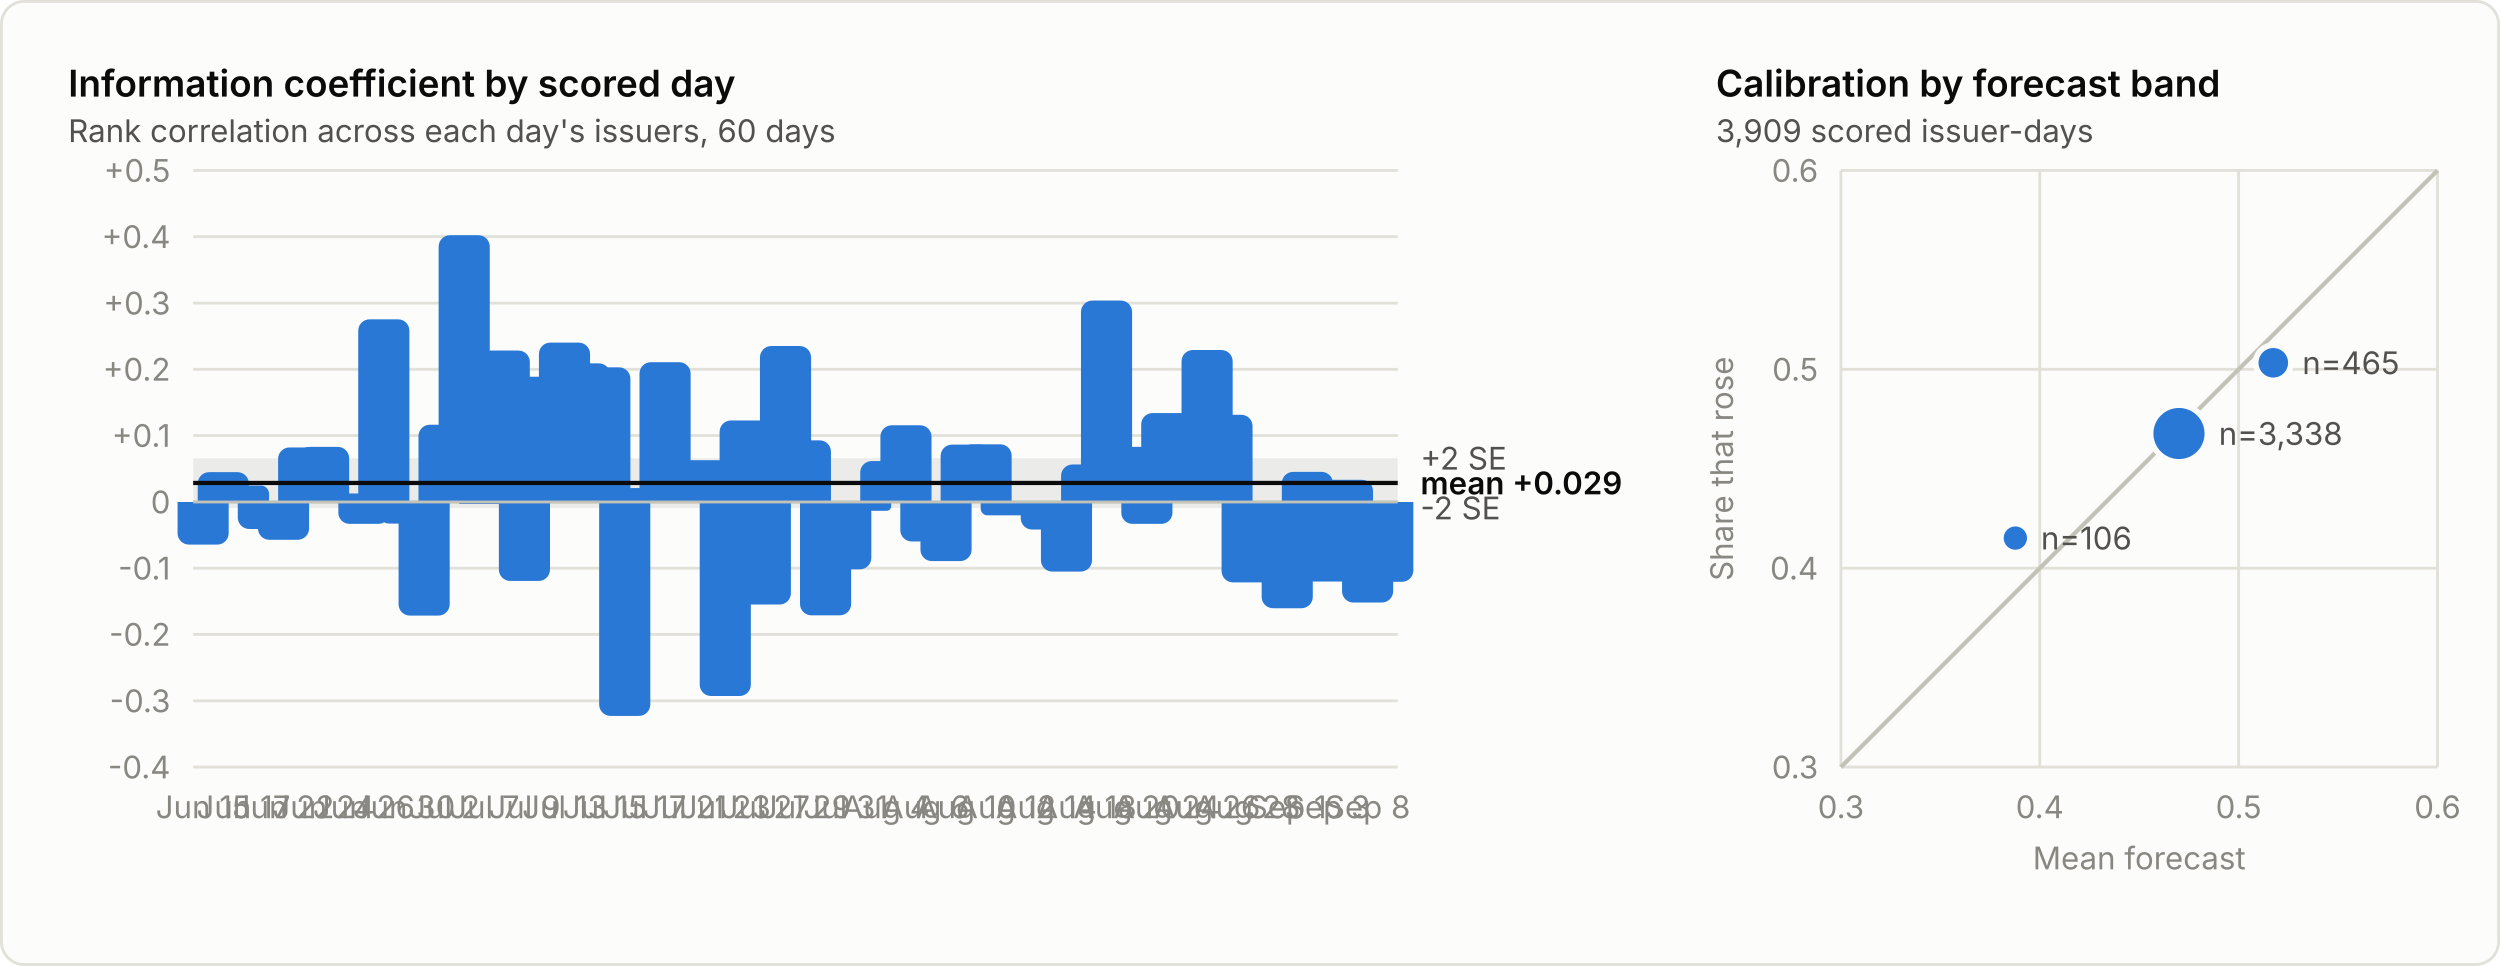
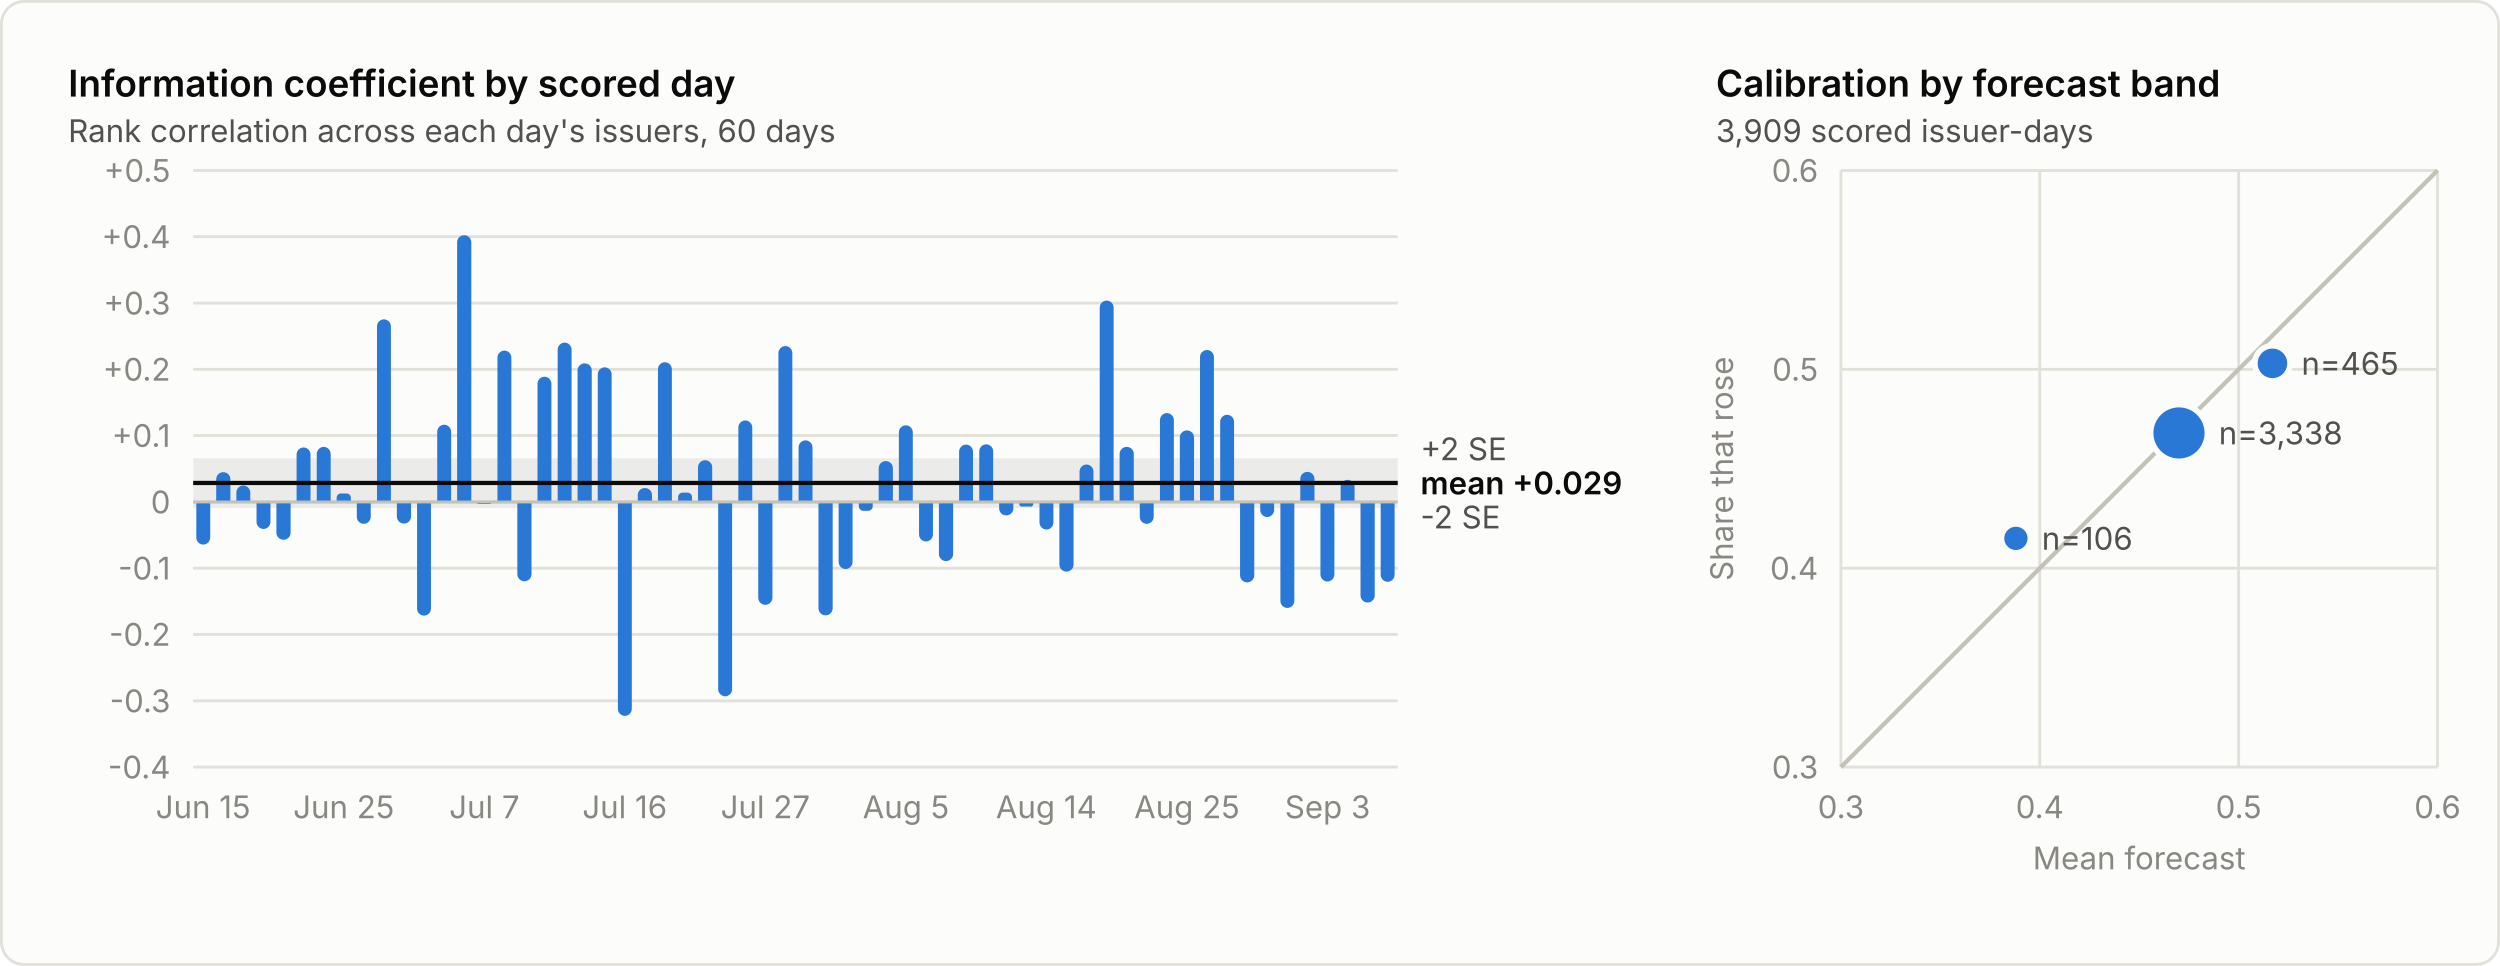
<svg xmlns="http://www.w3.org/2000/svg" width="880" height="340" viewBox="0 0 880 340" font-family="system-ui, -apple-system, &quot;Segoe UI&quot;, sans-serif" role="img">
  <rect x="0.5" y="0.5" width="879" height="339" rx="8" fill="#fcfcfb" stroke="#e1e0d9" />
  <text x="24" y="34" font-size="13" fill="#0b0b0b" text-anchor="start" font-weight="600">Information coefficient by scored day</text>
  <text x="24" y="50" font-size="11" fill="#52514e" text-anchor="start" font-weight="normal">Rank correlation across each day's issuers, 60 days</text>
  <line x1="68" y1="270" x2="492" y2="270" stroke="#e1e0d9" stroke-width="1" />
  <text x="60" y="274" font-size="11" fill="#898781" text-anchor="end" font-weight="normal">-0.4</text>
  <line x1="68" y1="246.7" x2="492" y2="246.7" stroke="#e1e0d9" stroke-width="1" />
  <text x="60" y="250.7" font-size="11" fill="#898781" text-anchor="end" font-weight="normal">-0.3</text>
  <line x1="68" y1="223.3" x2="492" y2="223.3" stroke="#e1e0d9" stroke-width="1" />
  <text x="60" y="227.3" font-size="11" fill="#898781" text-anchor="end" font-weight="normal">-0.2</text>
  <line x1="68" y1="200" x2="492" y2="200" stroke="#e1e0d9" stroke-width="1" />
  <text x="60" y="204" font-size="11" fill="#898781" text-anchor="end" font-weight="normal">-0.1</text>
  <line x1="68" y1="176.7" x2="492" y2="176.7" stroke="#e1e0d9" stroke-width="1" />
  <text x="60" y="180.7" font-size="11" fill="#898781" text-anchor="end" font-weight="normal">0</text>
  <line x1="68" y1="153.3" x2="492" y2="153.3" stroke="#e1e0d9" stroke-width="1" />
  <text x="60" y="157.3" font-size="11" fill="#898781" text-anchor="end" font-weight="normal">+0.1</text>
  <line x1="68" y1="130" x2="492" y2="130" stroke="#e1e0d9" stroke-width="1" />
  <text x="60" y="134" font-size="11" fill="#898781" text-anchor="end" font-weight="normal">+0.2</text>
  <line x1="68" y1="106.7" x2="492" y2="106.7" stroke="#e1e0d9" stroke-width="1" />
  <text x="60" y="110.7" font-size="11" fill="#898781" text-anchor="end" font-weight="normal">+0.3</text>
  <line x1="68" y1="83.3" x2="492" y2="83.3" stroke="#e1e0d9" stroke-width="1" />
  <text x="60" y="87.3" font-size="11" fill="#898781" text-anchor="end" font-weight="normal">+0.4</text>
  <line x1="68" y1="60" x2="492" y2="60" stroke="#e1e0d9" stroke-width="1" />
  <text x="60" y="64" font-size="11" fill="#898781" text-anchor="end" font-weight="normal">+0.5</text>
  <rect x="68" y="161.3" width="424" height="17.5" fill="#52514e" fill-opacity="0.1" />
  <g>
-     <path d="M62.5,176.7 V187.7 A4,4 0 0 0 66.5,191.7 H76.5 A4,4 0 0 0 80.5,187.7 V176.7 Z" fill="#2a78d6" />
+     <path d="M69.1,176.7 V189.3 A2.5,2.5 0 0 0 71.5,191.7 H71.5 A2.5,2.5 0 0 0 74,189.3 V176.7 Z" fill="#2a78d6" />
  </g>
  <text x="71.5" y="288" font-size="11" fill="#898781" text-anchor="middle" font-weight="normal">Jun 15</text>
  <g>
-     <path d="M69.6,176.7 V170.2 A4,4 0 0 1 73.6,166.2 H83.6 A4,4 0 0 1 87.6,170.2 V176.7 Z" fill="#2a78d6" />
-   </g>
-   <g>
-     <path d="M76.7,176.7 V173.8 A2.9,2.9 0 0 1 79.6,170.9 H91.8 A2.9,2.9 0 0 1 94.7,173.8 V176.7 Z" fill="#2a78d6" />
-   </g>
-   <text x="85.7" y="288" font-size="11" fill="#898781" text-anchor="middle" font-weight="normal">Jun 17</text>
-   <g>
-     <path d="M83.7,176.7 V182.2 A4,4 0 0 0 87.7,186.2 H97.7 A4,4 0 0 0 101.7,182.2 V176.7 Z" fill="#2a78d6" />
-   </g>
-   <g>
-     <path d="M90.8,176.7 V186 A4,4 0 0 0 94.8,190 H104.8 A4,4 0 0 0 108.8,186 V176.7 Z" fill="#2a78d6" />
-   </g>
-   <text x="99.8" y="288" font-size="11" fill="#898781" text-anchor="middle" font-weight="normal">Jun 22</text>
-   <g>
-     <path d="M97.9,176.7 V161.5 A4,4 0 0 1 101.9,157.5 H111.9 A4,4 0 0 1 115.9,161.5 V176.7 Z" fill="#2a78d6" />
-   </g>
-   <g>
-     <path d="M104.9,176.7 V161.3 A4,4 0 0 1 108.9,157.3 H118.9 A4,4 0 0 1 122.9,161.3 V176.7 Z" fill="#2a78d6" />
-   </g>
-   <text x="113.9" y="288" font-size="11" fill="#898781" text-anchor="middle" font-weight="normal">Jun 24</text>
-   <g>
-     <path d="M112,176.7 V175.2 A1.5,1.5 0 0 1 113.5,173.7 H128.5 A1.5,1.5 0 0 1 130,175.2 V176.7 Z" fill="#2a78d6" />
-   </g>
-   <g>
-     <path d="M119.1,176.7 V180.5 A3.9,3.9 0 0 0 122.9,184.4 H133.2 A3.9,3.9 0 0 0 137.1,180.5 V176.7 Z" fill="#2a78d6" />
-   </g>
-   <text x="128.1" y="288" font-size="11" fill="#898781" text-anchor="middle" font-weight="normal">Jun 26</text>
-   <g>
-     <path d="M126.1,176.7 V116.4 A4,4 0 0 1 130.1,112.4 H140.1 A4,4 0 0 1 144.1,116.4 V176.7 Z" fill="#2a78d6" />
-   </g>
-   <g>
-     <path d="M133.2,176.7 V180.5 A3.8,3.8 0 0 0 137,184.3 H147.4 A3.8,3.8 0 0 0 151.2,180.5 V176.7 Z" fill="#2a78d6" />
-   </g>
-   <text x="142.2" y="288" font-size="11" fill="#898781" text-anchor="middle" font-weight="normal">Jun 30</text>
-   <g>
-     <path d="M140.3,176.7 V212.7 A4,4 0 0 0 144.3,216.7 H154.3 A4,4 0 0 0 158.3,212.7 V176.7 Z" fill="#2a78d6" />
-   </g>
-   <g>
-     <path d="M147.3,176.7 V153.5 A4,4 0 0 1 151.3,149.5 H161.3 A4,4 0 0 1 165.3,153.5 V176.7 Z" fill="#2a78d6" />
-   </g>
-   <text x="156.3" y="288" font-size="11" fill="#898781" text-anchor="middle" font-weight="normal">Jul 2</text>
-   <g>
-     <path d="M154.4,176.7 V86.8 A4,4 0 0 1 158.4,82.8 H168.4 A4,4 0 0 1 172.4,86.8 V176.7 Z" fill="#2a78d6" />
-   </g>
-   <g>
-     <path d="M161.5,176.7 V177 A0.4,0.4 0 0 0 161.8,177.4 H179.1 A0.4,0.4 0 0 0 179.5,177 V176.7 Z" fill="#2a78d6" />
+     <path d="M76.1,176.7 V168.7 A2.5,2.5 0 0 1 78.6,166.2 H78.6 A2.5,2.5 0 0 1 81.1,168.7 V176.7 Z" fill="#2a78d6" />
+   </g>
+   <g>
+     <path d="M83.2,176.7 V173.3 A2.5,2.5 0 0 1 85.7,170.9 H85.7 A2.5,2.5 0 0 1 88.1,173.3 V176.7 Z" fill="#2a78d6" />
+   </g>
+   <g>
+     <path d="M90.3,176.7 V183.8 A2.5,2.5 0 0 0 92.7,186.2 H92.7 A2.5,2.5 0 0 0 95.2,183.8 V176.7 Z" fill="#2a78d6" />
+   </g>
+   <g>
+     <path d="M97.3,176.7 V187.6 A2.5,2.5 0 0 0 99.8,190 H99.8 A2.5,2.5 0 0 0 102.3,187.6 V176.7 Z" fill="#2a78d6" />
+   </g>
+   <g>
+     <path d="M104.4,176.7 V160 A2.5,2.5 0 0 1 106.9,157.5 H106.9 A2.5,2.5 0 0 1 109.3,160 V176.7 Z" fill="#2a78d6" />
+   </g>
+   <g>
+     <path d="M111.5,176.7 V159.8 A2.5,2.5 0 0 1 113.9,157.3 H113.9 A2.5,2.5 0 0 1 116.4,159.8 V176.7 Z" fill="#2a78d6" />
+   </g>
+   <g>
+     <path d="M118.5,176.7 V175.2 A1.5,1.5 0 0 1 120,173.7 H122 A1.5,1.5 0 0 1 123.5,175.2 V176.7 Z" fill="#2a78d6" />
+   </g>
+   <text x="121" y="288" font-size="11" fill="#898781" text-anchor="middle" font-weight="normal">Jun 25</text>
+   <g>
+     <path d="M125.6,176.7 V181.9 A2.5,2.5 0 0 0 128.1,184.4 H128.1 A2.5,2.5 0 0 0 130.5,181.9 V176.7 Z" fill="#2a78d6" />
+   </g>
+   <g>
+     <path d="M132.7,176.7 V114.9 A2.5,2.5 0 0 1 135.1,112.4 H135.1 A2.5,2.5 0 0 1 137.6,114.9 V176.7 Z" fill="#2a78d6" />
+   </g>
+   <g>
+     <path d="M139.7,176.7 V181.8 A2.5,2.5 0 0 0 142.2,184.3 H142.2 A2.5,2.5 0 0 0 144.7,181.8 V176.7 Z" fill="#2a78d6" />
+   </g>
+   <g>
+     <path d="M146.8,176.7 V214.2 A2.5,2.5 0 0 0 149.3,216.7 H149.3 A2.5,2.5 0 0 0 151.7,214.2 V176.7 Z" fill="#2a78d6" />
+   </g>
+   <g>
+     <path d="M153.9,176.7 V152 A2.5,2.5 0 0 1 156.3,149.5 H156.3 A2.5,2.5 0 0 1 158.8,152 V176.7 Z" fill="#2a78d6" />
+   </g>
+   <g>
+     <path d="M160.9,176.7 V85.2 A2.5,2.5 0 0 1 163.4,82.8 H163.4 A2.5,2.5 0 0 1 165.9,85.2 V176.7 Z" fill="#2a78d6" />
+   </g>
+   <g>
+     <path d="M168,176.7 V177 A0.4,0.4 0 0 0 168.3,177.4 H172.6 A0.4,0.4 0 0 0 172.9,177 V176.7 Z" fill="#2a78d6" />
  </g>
  <text x="170.5" y="288" font-size="11" fill="#898781" text-anchor="middle" font-weight="normal">Jul 7</text>
  <g>
-     <path d="M168.5,176.7 V127.4 A4,4 0 0 1 172.5,123.4 H182.5 A4,4 0 0 1 186.5,127.4 V176.7 Z" fill="#2a78d6" />
-   </g>
-   <g>
-     <path d="M175.6,176.7 V200.5 A4,4 0 0 0 179.6,204.5 H189.6 A4,4 0 0 0 193.6,200.5 V176.7 Z" fill="#2a78d6" />
-   </g>
-   <text x="184.6" y="288" font-size="11" fill="#898781" text-anchor="middle" font-weight="normal">Jul 9</text>
-   <g>
-     <path d="M182.7,176.7 V136.6 A4,4 0 0 1 186.7,132.6 H196.7 A4,4 0 0 1 200.7,136.6 V176.7 Z" fill="#2a78d6" />
-   </g>
-   <g>
-     <path d="M189.7,176.7 V124.6 A4,4 0 0 1 193.7,120.6 H203.7 A4,4 0 0 1 207.7,124.6 V176.7 Z" fill="#2a78d6" />
-   </g>
-   <text x="198.7" y="288" font-size="11" fill="#898781" text-anchor="middle" font-weight="normal">Jul 13</text>
-   <g>
-     <path d="M196.8,176.7 V131.9 A4,4 0 0 1 200.8,127.9 H210.8 A4,4 0 0 1 214.8,131.9 V176.7 Z" fill="#2a78d6" />
-   </g>
-   <g>
-     <path d="M203.9,176.7 V133.3 A4,4 0 0 1 207.9,129.3 H217.9 A4,4 0 0 1 221.9,133.3 V176.7 Z" fill="#2a78d6" />
-   </g>
-   <text x="212.9" y="288" font-size="11" fill="#898781" text-anchor="middle" font-weight="normal">Jul 15</text>
-   <g>
-     <path d="M210.9,176.7 V248 A4,4 0 0 0 214.9,252 H224.9 A4,4 0 0 0 228.9,248 V176.7 Z" fill="#2a78d6" />
-   </g>
-   <g>
-     <path d="M218,176.7 V174.2 A2.4,2.4 0 0 1 220.4,171.8 H233.6 A2.4,2.4 0 0 1 236,174.2 V176.7 Z" fill="#2a78d6" />
-   </g>
-   <text x="227" y="288" font-size="11" fill="#898781" text-anchor="middle" font-weight="normal">Jul 17</text>
-   <g>
-     <path d="M225.1,176.7 V131.5 A4,4 0 0 1 229.1,127.5 H239.1 A4,4 0 0 1 243.1,131.5 V176.7 Z" fill="#2a78d6" />
-   </g>
-   <g>
-     <path d="M232.1,176.7 V175.1 A1.6,1.6 0 0 1 233.7,173.4 H248.5 A1.6,1.6 0 0 1 250.1,175.1 V176.7 Z" fill="#2a78d6" />
-   </g>
-   <text x="241.1" y="288" font-size="11" fill="#898781" text-anchor="middle" font-weight="normal">Jul 21</text>
-   <g>
-     <path d="M239.2,176.7 V166 A4,4 0 0 1 243.2,162 H253.2 A4,4 0 0 1 257.2,166 V176.7 Z" fill="#2a78d6" />
-   </g>
-   <g>
-     <path d="M246.3,176.7 V241 A4,4 0 0 0 250.3,245 H260.3 A4,4 0 0 0 264.3,241 V176.7 Z" fill="#2a78d6" />
-   </g>
-   <text x="255.3" y="288" font-size="11" fill="#898781" text-anchor="middle" font-weight="normal">Jul 23</text>
-   <g>
-     <path d="M253.3,176.7 V152 A4,4 0 0 1 257.3,148 H267.3 A4,4 0 0 1 271.3,152 V176.7 Z" fill="#2a78d6" />
-   </g>
-   <g>
-     <path d="M260.4,176.7 V208.8 A4,4 0 0 0 264.4,212.8 H274.4 A4,4 0 0 0 278.4,208.8 V176.7 Z" fill="#2a78d6" />
+     <path d="M175.1,176.7 V125.9 A2.5,2.5 0 0 1 177.5,123.4 H177.5 A2.5,2.5 0 0 1 180,125.9 V176.7 Z" fill="#2a78d6" />
+   </g>
+   <g>
+     <path d="M182.1,176.7 V202.1 A2.5,2.5 0 0 0 184.6,204.6 H184.6 A2.5,2.5 0 0 0 187.1,202.1 V176.7 Z" fill="#2a78d6" />
+   </g>
+   <g>
+     <path d="M189.2,176.7 V135.1 A2.5,2.5 0 0 1 191.7,132.6 H191.7 A2.5,2.5 0 0 1 194.1,135.1 V176.7 Z" fill="#2a78d6" />
+   </g>
+   <g>
+     <path d="M196.3,176.7 V123.1 A2.5,2.5 0 0 1 198.7,120.6 H198.7 A2.5,2.5 0 0 1 201.2,123.1 V176.7 Z" fill="#2a78d6" />
+   </g>
+   <g>
+     <path d="M203.3,176.7 V130.4 A2.5,2.5 0 0 1 205.8,127.9 H205.8 A2.5,2.5 0 0 1 208.3,130.4 V176.7 Z" fill="#2a78d6" />
+   </g>
+   <g>
+     <path d="M210.4,176.7 V131.8 A2.5,2.5 0 0 1 212.9,129.3 H212.9 A2.5,2.5 0 0 1 215.3,131.8 V176.7 Z" fill="#2a78d6" />
+   </g>
+   <g>
+     <path d="M217.5,176.7 V249.6 A2.5,2.5 0 0 0 219.9,252 H219.9 A2.5,2.5 0 0 0 222.4,249.6 V176.7 Z" fill="#2a78d6" />
+   </g>
+   <text x="219.9" y="288" font-size="11" fill="#898781" text-anchor="middle" font-weight="normal">Jul 16</text>
+   <g>
+     <path d="M224.5,176.7 V174.2 A2.4,2.4 0 0 1 227,171.8 H227 A2.4,2.4 0 0 1 229.5,174.2 V176.7 Z" fill="#2a78d6" />
+   </g>
+   <g>
+     <path d="M231.6,176.7 V130 A2.5,2.5 0 0 1 234.1,127.5 H234.1 A2.5,2.5 0 0 1 236.5,130 V176.7 Z" fill="#2a78d6" />
+   </g>
+   <g>
+     <path d="M238.7,176.7 V175.1 A1.6,1.6 0 0 1 240.3,173.4 H242 A1.6,1.6 0 0 1 243.6,175.1 V176.7 Z" fill="#2a78d6" />
+   </g>
+   <g>
+     <path d="M245.7,176.7 V164.5 A2.5,2.5 0 0 1 248.2,162 H248.2 A2.5,2.5 0 0 1 250.7,164.5 V176.7 Z" fill="#2a78d6" />
+   </g>
+   <g>
+     <path d="M252.8,176.7 V242.6 A2.5,2.5 0 0 0 255.3,245.1 H255.3 A2.5,2.5 0 0 0 257.7,242.6 V176.7 Z" fill="#2a78d6" />
+   </g>
+   <g>
+     <path d="M259.9,176.7 V150.5 A2.5,2.5 0 0 1 262.3,148 H262.3 A2.5,2.5 0 0 1 264.8,150.5 V176.7 Z" fill="#2a78d6" />
+   </g>
+   <g>
+     <path d="M266.9,176.7 V210.4 A2.5,2.5 0 0 0 269.4,212.9 H269.4 A2.5,2.5 0 0 0 271.9,210.4 V176.7 Z" fill="#2a78d6" />
  </g>
  <text x="269.4" y="288" font-size="11" fill="#898781" text-anchor="middle" font-weight="normal">Jul 27</text>
  <g>
-     <path d="M267.5,176.7 V125.8 A4,4 0 0 1 271.5,121.8 H281.5 A4,4 0 0 1 285.5,125.8 V176.7 Z" fill="#2a78d6" />
-   </g>
-   <g>
-     <path d="M274.5,176.7 V159 A4,4 0 0 1 278.5,155 H288.5 A4,4 0 0 1 292.5,159 V176.7 Z" fill="#2a78d6" />
-   </g>
-   <text x="283.5" y="288" font-size="11" fill="#898781" text-anchor="middle" font-weight="normal">Jul 29</text>
-   <g>
-     <path d="M281.6,176.7 V212.6 A4,4 0 0 0 285.6,216.6 H295.6 A4,4 0 0 0 299.6,212.6 V176.7 Z" fill="#2a78d6" />
-   </g>
-   <g>
-     <path d="M288.7,176.7 V196.4 A4,4 0 0 0 292.7,200.4 H302.7 A4,4 0 0 0 306.7,196.4 V176.7 Z" fill="#2a78d6" />
-   </g>
-   <text x="297.7" y="288" font-size="11" fill="#898781" text-anchor="middle" font-weight="normal">Jul 31</text>
-   <g>
-     <path d="M295.7,176.7 V178.2 A1.6,1.6 0 0 0 297.3,179.8 H312.2 A1.6,1.6 0 0 0 313.7,178.2 V176.7 Z" fill="#2a78d6" />
-   </g>
-   <g>
-     <path d="M302.8,176.7 V166.3 A4,4 0 0 1 306.8,162.3 H316.8 A4,4 0 0 1 320.8,166.3 V176.7 Z" fill="#2a78d6" />
-   </g>
-   <text x="311.8" y="288" font-size="11" fill="#898781" text-anchor="middle" font-weight="normal">Aug 4</text>
-   <g>
-     <path d="M309.9,176.7 V153.7 A4,4 0 0 1 313.9,149.7 H323.9 A4,4 0 0 1 327.9,153.7 V176.7 Z" fill="#2a78d6" />
-   </g>
-   <g>
-     <path d="M316.9,176.7 V186.6 A4,4 0 0 0 320.9,190.6 H330.9 A4,4 0 0 0 334.9,186.6 V176.7 Z" fill="#2a78d6" />
-   </g>
-   <text x="325.9" y="288" font-size="11" fill="#898781" text-anchor="middle" font-weight="normal">Aug 6</text>
-   <g>
-     <path d="M324,176.7 V193.5 A4,4 0 0 0 328,197.5 H338 A4,4 0 0 0 342,193.5 V176.7 Z" fill="#2a78d6" />
-   </g>
-   <g>
-     <path d="M331.1,176.7 V160.5 A4,4 0 0 1 335.1,156.5 H345.1 A4,4 0 0 1 349.1,160.5 V176.7 Z" fill="#2a78d6" />
-   </g>
-   <text x="340.1" y="288" font-size="11" fill="#898781" text-anchor="middle" font-weight="normal">Aug 10</text>
-   <g>
-     <path d="M338.1,176.7 V160.4 A4,4 0 0 1 342.1,156.4 H352.1 A4,4 0 0 1 356.1,160.4 V176.7 Z" fill="#2a78d6" />
-   </g>
-   <g>
-     <path d="M345.2,176.7 V179 A2.4,2.4 0 0 0 347.6,181.4 H360.8 A2.4,2.4 0 0 0 363.2,179 V176.7 Z" fill="#2a78d6" />
-   </g>
-   <text x="354.2" y="288" font-size="11" fill="#898781" text-anchor="middle" font-weight="normal">Aug 12</text>
-   <g>
-     <path d="M352.3,176.7 V177.5 A0.8,0.8 0 0 0 353.1,178.3 H369.4 A0.8,0.8 0 0 0 370.3,177.5 V176.7 Z" fill="#2a78d6" />
-   </g>
-   <g>
-     <path d="M359.3,176.7 V182.4 A4,4 0 0 0 363.3,186.4 H373.3 A4,4 0 0 0 377.3,182.4 V176.7 Z" fill="#2a78d6" />
+     <path d="M274,176.7 V124.2 A2.5,2.5 0 0 1 276.5,121.8 H276.5 A2.5,2.5 0 0 1 278.9,124.2 V176.7 Z" fill="#2a78d6" />
+   </g>
+   <g>
+     <path d="M281.1,176.7 V157.5 A2.5,2.5 0 0 1 283.5,155 H283.5 A2.5,2.5 0 0 1 286,157.5 V176.7 Z" fill="#2a78d6" />
+   </g>
+   <g>
+     <path d="M288.1,176.7 V214.1 A2.5,2.5 0 0 0 290.6,216.6 H290.6 A2.5,2.5 0 0 0 293.1,214.1 V176.7 Z" fill="#2a78d6" />
+   </g>
+   <g>
+     <path d="M295.2,176.7 V197.9 A2.5,2.5 0 0 0 297.7,200.3 H297.7 A2.5,2.5 0 0 0 300.1,197.9 V176.7 Z" fill="#2a78d6" />
+   </g>
+   <g>
+     <path d="M302.3,176.7 V178.2 A1.6,1.6 0 0 0 303.8,179.8 H305.6 A1.6,1.6 0 0 0 307.2,178.2 V176.7 Z" fill="#2a78d6" />
+   </g>
+   <g>
+     <path d="M309.3,176.7 V164.8 A2.5,2.5 0 0 1 311.8,162.3 H311.8 A2.5,2.5 0 0 1 314.3,164.8 V176.7 Z" fill="#2a78d6" />
+   </g>
+   <g>
+     <path d="M316.4,176.7 V152.1 A2.5,2.5 0 0 1 318.9,149.7 H318.9 A2.5,2.5 0 0 1 321.3,152.1 V176.7 Z" fill="#2a78d6" />
+   </g>
+   <text x="318.9" y="288" font-size="11" fill="#898781" text-anchor="middle" font-weight="normal">Aug 5</text>
+   <g>
+     <path d="M323.5,176.7 V188.1 A2.5,2.5 0 0 0 325.9,190.6 H325.9 A2.5,2.5 0 0 0 328.4,188.1 V176.7 Z" fill="#2a78d6" />
+   </g>
+   <g>
+     <path d="M330.5,176.7 V195.1 A2.5,2.5 0 0 0 333,197.5 H333 A2.5,2.5 0 0 0 335.5,195.1 V176.7 Z" fill="#2a78d6" />
+   </g>
+   <g>
+     <path d="M337.6,176.7 V159 A2.5,2.5 0 0 1 340.1,156.5 H340.1 A2.5,2.5 0 0 1 342.5,159 V176.7 Z" fill="#2a78d6" />
+   </g>
+   <g>
+     <path d="M344.7,176.7 V158.9 A2.5,2.5 0 0 1 347.1,156.4 H347.1 A2.5,2.5 0 0 1 349.6,158.9 V176.7 Z" fill="#2a78d6" />
+   </g>
+   <g>
+     <path d="M351.7,176.7 V179 A2.4,2.4 0 0 0 354.1,181.4 H354.3 A2.4,2.4 0 0 0 356.7,179 V176.7 Z" fill="#2a78d6" />
+   </g>
+   <g>
+     <path d="M358.8,176.7 V177.5 A0.8,0.8 0 0 0 359.6,178.3 H362.9 A0.8,0.8 0 0 0 363.7,177.5 V176.7 Z" fill="#2a78d6" />
+   </g>
+   <g>
+     <path d="M365.9,176.7 V183.9 A2.5,2.5 0 0 0 368.3,186.4 H368.3 A2.5,2.5 0 0 0 370.8,183.9 V176.7 Z" fill="#2a78d6" />
  </g>
  <text x="368.3" y="288" font-size="11" fill="#898781" text-anchor="middle" font-weight="normal">Aug 14</text>
  <g>
-     <path d="M366.4,176.7 V197.2 A4,4 0 0 0 370.4,201.2 H380.4 A4,4 0 0 0 384.4,197.2 V176.7 Z" fill="#2a78d6" />
-   </g>
-   <g>
-     <path d="M373.5,176.7 V167.5 A4,4 0 0 1 377.5,163.5 H387.5 A4,4 0 0 1 391.5,167.5 V176.7 Z" fill="#2a78d6" />
-   </g>
-   <text x="382.5" y="288" font-size="11" fill="#898781" text-anchor="middle" font-weight="normal">Aug 18</text>
-   <g>
-     <path d="M380.5,176.7 V109.8 A4,4 0 0 1 384.5,105.8 H394.5 A4,4 0 0 1 398.5,109.8 V176.7 Z" fill="#2a78d6" />
-   </g>
-   <g>
-     <path d="M387.6,176.7 V161.3 A4,4 0 0 1 391.6,157.3 H401.6 A4,4 0 0 1 405.6,161.3 V176.7 Z" fill="#2a78d6" />
-   </g>
-   <text x="396.6" y="288" font-size="11" fill="#898781" text-anchor="middle" font-weight="normal">Aug 20</text>
-   <g>
-     <path d="M394.7,176.7 V180.5 A3.9,3.9 0 0 0 398.5,184.4 H408.8 A3.9,3.9 0 0 0 412.7,180.5 V176.7 Z" fill="#2a78d6" />
-   </g>
-   <g>
-     <path d="M401.7,176.7 V149.4 A4,4 0 0 1 405.7,145.4 H415.7 A4,4 0 0 1 419.7,149.4 V176.7 Z" fill="#2a78d6" />
-   </g>
-   <text x="410.7" y="288" font-size="11" fill="#898781" text-anchor="middle" font-weight="normal">Aug 24</text>
-   <g>
-     <path d="M408.8,176.7 V155.5 A4,4 0 0 1 412.8,151.5 H422.8 A4,4 0 0 1 426.8,155.5 V176.7 Z" fill="#2a78d6" />
-   </g>
-   <g>
-     <path d="M415.9,176.7 V127.2 A4,4 0 0 1 419.9,123.2 H429.9 A4,4 0 0 1 433.9,127.2 V176.7 Z" fill="#2a78d6" />
-   </g>
-   <text x="424.9" y="288" font-size="11" fill="#898781" text-anchor="middle" font-weight="normal">Aug 26</text>
-   <g>
-     <path d="M422.9,176.7 V150 A4,4 0 0 1 426.9,146 H436.9 A4,4 0 0 1 440.9,150 V176.7 Z" fill="#2a78d6" />
-   </g>
-   <g>
-     <path d="M430,176.7 V201 A4,4 0 0 0 434,205 H444 A4,4 0 0 0 448,201 V176.7 Z" fill="#2a78d6" />
-   </g>
-   <text x="439" y="288" font-size="11" fill="#898781" text-anchor="middle" font-weight="normal">Aug 28</text>
-   <g>
-     <path d="M437.1,176.7 V179.3 A2.7,2.7 0 0 0 439.7,182 H452.4 A2.7,2.7 0 0 0 455.1,179.3 V176.7 Z" fill="#2a78d6" />
-   </g>
-   <g>
-     <path d="M444.1,176.7 V210.1 A4,4 0 0 0 448.1,214.1 H458.1 A4,4 0 0 0 462.1,210.1 V176.7 Z" fill="#2a78d6" />
-   </g>
-   <text x="453.1" y="288" font-size="11" fill="#898781" text-anchor="middle" font-weight="normal">Sep 1</text>
-   <g>
-     <path d="M451.2,176.7 V170.1 A4,4 0 0 1 455.2,166.1 H465.2 A4,4 0 0 1 469.2,170.1 V176.7 Z" fill="#2a78d6" />
-   </g>
-   <g>
-     <path d="M458.3,176.7 V200.7 A4,4 0 0 0 462.3,204.7 H472.3 A4,4 0 0 0 476.3,200.7 V176.7 Z" fill="#2a78d6" />
+     <path d="M372.9,176.7 V198.7 A2.5,2.5 0 0 0 375.4,201.2 H375.4 A2.5,2.5 0 0 0 377.9,198.7 V176.7 Z" fill="#2a78d6" />
+   </g>
+   <g>
+     <path d="M380,176.7 V166 A2.5,2.5 0 0 1 382.5,163.5 H382.5 A2.5,2.5 0 0 1 384.9,166 V176.7 Z" fill="#2a78d6" />
+   </g>
+   <g>
+     <path d="M387.1,176.7 V108.3 A2.5,2.5 0 0 1 389.5,105.8 H389.5 A2.5,2.5 0 0 1 392,108.3 V176.7 Z" fill="#2a78d6" />
+   </g>
+   <g>
+     <path d="M394.1,176.7 V159.8 A2.5,2.5 0 0 1 396.6,157.3 H396.6 A2.5,2.5 0 0 1 399.1,159.8 V176.7 Z" fill="#2a78d6" />
+   </g>
+   <g>
+     <path d="M401.2,176.7 V181.9 A2.5,2.5 0 0 0 403.7,184.4 H403.7 A2.5,2.5 0 0 0 406.1,181.9 V176.7 Z" fill="#2a78d6" />
+   </g>
+   <g>
+     <path d="M408.3,176.7 V147.9 A2.5,2.5 0 0 1 410.7,145.4 H410.7 A2.5,2.5 0 0 1 413.2,147.9 V176.7 Z" fill="#2a78d6" />
+   </g>
+   <g>
+     <path d="M415.3,176.7 V154 A2.5,2.5 0 0 1 417.8,151.5 H417.8 A2.5,2.5 0 0 1 420.3,154 V176.7 Z" fill="#2a78d6" />
+   </g>
+   <text x="417.8" y="288" font-size="11" fill="#898781" text-anchor="middle" font-weight="normal">Aug 25</text>
+   <g>
+     <path d="M422.4,176.7 V125.7 A2.5,2.5 0 0 1 424.9,123.2 H424.9 A2.5,2.5 0 0 1 427.3,125.7 V176.7 Z" fill="#2a78d6" />
+   </g>
+   <g>
+     <path d="M429.5,176.7 V148.5 A2.5,2.5 0 0 1 431.9,146 H431.9 A2.5,2.5 0 0 1 434.4,148.5 V176.7 Z" fill="#2a78d6" />
+   </g>
+   <g>
+     <path d="M436.5,176.7 V202.6 A2.5,2.5 0 0 0 439,205 H439 A2.5,2.5 0 0 0 441.5,202.6 V176.7 Z" fill="#2a78d6" />
+   </g>
+   <g>
+     <path d="M443.6,176.7 V179.5 A2.5,2.5 0 0 0 446.1,182 H446.1 A2.5,2.5 0 0 0 448.5,179.5 V176.7 Z" fill="#2a78d6" />
+   </g>
+   <g>
+     <path d="M450.7,176.7 V211.6 A2.5,2.5 0 0 0 453.1,214 H453.1 A2.5,2.5 0 0 0 455.6,211.6 V176.7 Z" fill="#2a78d6" />
+   </g>
+   <g>
+     <path d="M457.7,176.7 V168.5 A2.5,2.5 0 0 1 460.2,166.1 H460.2 A2.5,2.5 0 0 1 462.7,168.5 V176.7 Z" fill="#2a78d6" />
+   </g>
+   <g>
+     <path d="M464.8,176.7 V202.3 A2.5,2.5 0 0 0 467.3,204.7 H467.3 A2.5,2.5 0 0 0 469.7,202.3 V176.7 Z" fill="#2a78d6" />
  </g>
  <text x="467.3" y="288" font-size="11" fill="#898781" text-anchor="middle" font-weight="normal">Sep 3</text>
  <g>
-     <path d="M465.3,176.7 V172.8 A3.9,3.9 0 0 1 469.2,168.9 H479.5 A3.9,3.9 0 0 1 483.3,172.8 V176.7 Z" fill="#2a78d6" />
-   </g>
-   <g>
-     <path d="M472.4,176.7 V208.1 A4,4 0 0 0 476.4,212.1 H486.4 A4,4 0 0 0 490.4,208.1 V176.7 Z" fill="#2a78d6" />
-   </g>
-   <text x="481.4" y="288" font-size="11" fill="#898781" text-anchor="middle" font-weight="normal">Sep 8</text>
-   <g>
-     <path d="M479.5,176.7 V200.8 A4,4 0 0 0 483.5,204.8 H493.5 A4,4 0 0 0 497.5,200.8 V176.7 Z" fill="#2a78d6" />
+     <path d="M471.9,176.7 V171.4 A2.5,2.5 0 0 1 474.3,168.9 H474.3 A2.5,2.5 0 0 1 476.8,171.4 V176.7 Z" fill="#2a78d6" />
+   </g>
+   <g>
+     <path d="M478.9,176.7 V209.6 A2.5,2.5 0 0 0 481.4,212.1 H481.4 A2.5,2.5 0 0 0 483.9,209.6 V176.7 Z" fill="#2a78d6" />
+   </g>
+   <g>
+     <path d="M486,176.7 V202.3 A2.5,2.5 0 0 0 488.5,204.8 H488.5 A2.5,2.5 0 0 0 490.9,202.3 V176.7 Z" fill="#2a78d6" />
  </g>
  <line x1="68" y1="176.7" x2="492" y2="176.7" stroke="#c3c2b7" stroke-width="1" />
  <line x1="68" y1="170" x2="492" y2="170" stroke="#0b0b0b" stroke-width="1.5" />
  <text x="500" y="174" font-size="11" fill="#0b0b0b" text-anchor="start" font-weight="600">mean +0.029</text>
-   <text x="500" y="165.3" font-size="11" fill="#52514e" text-anchor="start" font-weight="normal">+2 SE</text>
-   <text x="500" y="182.8" font-size="11" fill="#52514e" text-anchor="start" font-weight="normal">-2 SE</text>
+   <text x="500" y="162" font-size="11" fill="#52514e" text-anchor="start" font-weight="normal">+2 SE</text>
+   <text x="500" y="186" font-size="11" fill="#52514e" text-anchor="start" font-weight="normal">-2 SE</text>
  <text x="604" y="34" font-size="13" fill="#0b0b0b" text-anchor="start" font-weight="600">Calibration by forecast band</text>
  <text x="604" y="50" font-size="11" fill="#52514e" text-anchor="start" font-weight="normal">3,909 scored issuer-days</text>
  <line x1="648" y1="60" x2="648" y2="270" stroke="#e1e0d9" stroke-width="1" />
  <line x1="648" y1="270" x2="858" y2="270" stroke="#e1e0d9" stroke-width="1" />
  <text x="648" y="288" font-size="11" fill="#898781" text-anchor="middle" font-weight="normal">0.3</text>
  <text x="640" y="274" font-size="11" fill="#898781" text-anchor="end" font-weight="normal">0.3</text>
  <line x1="718" y1="60" x2="718" y2="270" stroke="#e1e0d9" stroke-width="1" />
  <line x1="648" y1="200" x2="858" y2="200" stroke="#e1e0d9" stroke-width="1" />
  <text x="718" y="288" font-size="11" fill="#898781" text-anchor="middle" font-weight="normal">0.4</text>
  <text x="640" y="204" font-size="11" fill="#898781" text-anchor="end" font-weight="normal">0.4</text>
  <line x1="788" y1="60" x2="788" y2="270" stroke="#e1e0d9" stroke-width="1" />
  <line x1="648" y1="130" x2="858" y2="130" stroke="#e1e0d9" stroke-width="1" />
  <text x="788" y="288" font-size="11" fill="#898781" text-anchor="middle" font-weight="normal">0.5</text>
  <text x="640" y="134" font-size="11" fill="#898781" text-anchor="end" font-weight="normal">0.5</text>
  <line x1="858" y1="60" x2="858" y2="270" stroke="#e1e0d9" stroke-width="1" />
  <line x1="648" y1="60" x2="858" y2="60" stroke="#e1e0d9" stroke-width="1" />
  <text x="858" y="288" font-size="11" fill="#898781" text-anchor="middle" font-weight="normal">0.6</text>
  <text x="640" y="64" font-size="11" fill="#898781" text-anchor="end" font-weight="normal">0.6</text>
  <line x1="648" y1="270" x2="858" y2="60" stroke="#c3c2b7" stroke-width="1.5" />
  <text x="753" y="306" font-size="11" fill="#898781" text-anchor="middle" font-weight="normal">Mean forecast</text>
  <text x="610" y="165" font-size="11" fill="#898781" text-anchor="middle" transform="rotate(-90 610 165)">Share that rose</text>
  <g>
-     <circle cx="709.4" cy="189.4" r="5.1" fill="#2a78d6" stroke="#fcfcfb" stroke-width="2" />
-   </g>
-   <text x="718.4" y="193.4" font-size="11" fill="#52514e" text-anchor="start" font-weight="normal">n=106</text>
-   <g>
-     <circle cx="767" cy="152.6" r="10" fill="#2a78d6" stroke="#fcfcfb" stroke-width="2" />
-   </g>
-   <text x="781" y="156.6" font-size="11" fill="#52514e" text-anchor="start" font-weight="normal">n=3,338</text>
-   <g>
-     <circle cx="800.2" cy="127.7" r="6.2" fill="#2a78d6" stroke="#fcfcfb" stroke-width="2" />
-   </g>
-   <text x="810.4" y="131.7" font-size="11" fill="#52514e" text-anchor="start" font-weight="normal">n=465</text>
+     <circle cx="709.6" cy="189.5" r="5.1" fill="#2a78d6" stroke="#fcfcfb" stroke-width="2" />
+   </g>
+   <text x="718.7" y="193.5" font-size="11" fill="#52514e" text-anchor="start" font-weight="normal">n=106</text>
+   <g>
+     <circle cx="767" cy="152.4" r="10" fill="#2a78d6" stroke="#fcfcfb" stroke-width="2" />
+   </g>
+   <text x="781" y="156.4" font-size="11" fill="#52514e" text-anchor="start" font-weight="normal">n=3,338</text>
+   <g>
+     <circle cx="799.9" cy="127.9" r="6.2" fill="#2a78d6" stroke="#fcfcfb" stroke-width="2" />
+   </g>
+   <text x="810.1" y="131.9" font-size="11" fill="#52514e" text-anchor="start" font-weight="normal">n=465</text>
</svg>
